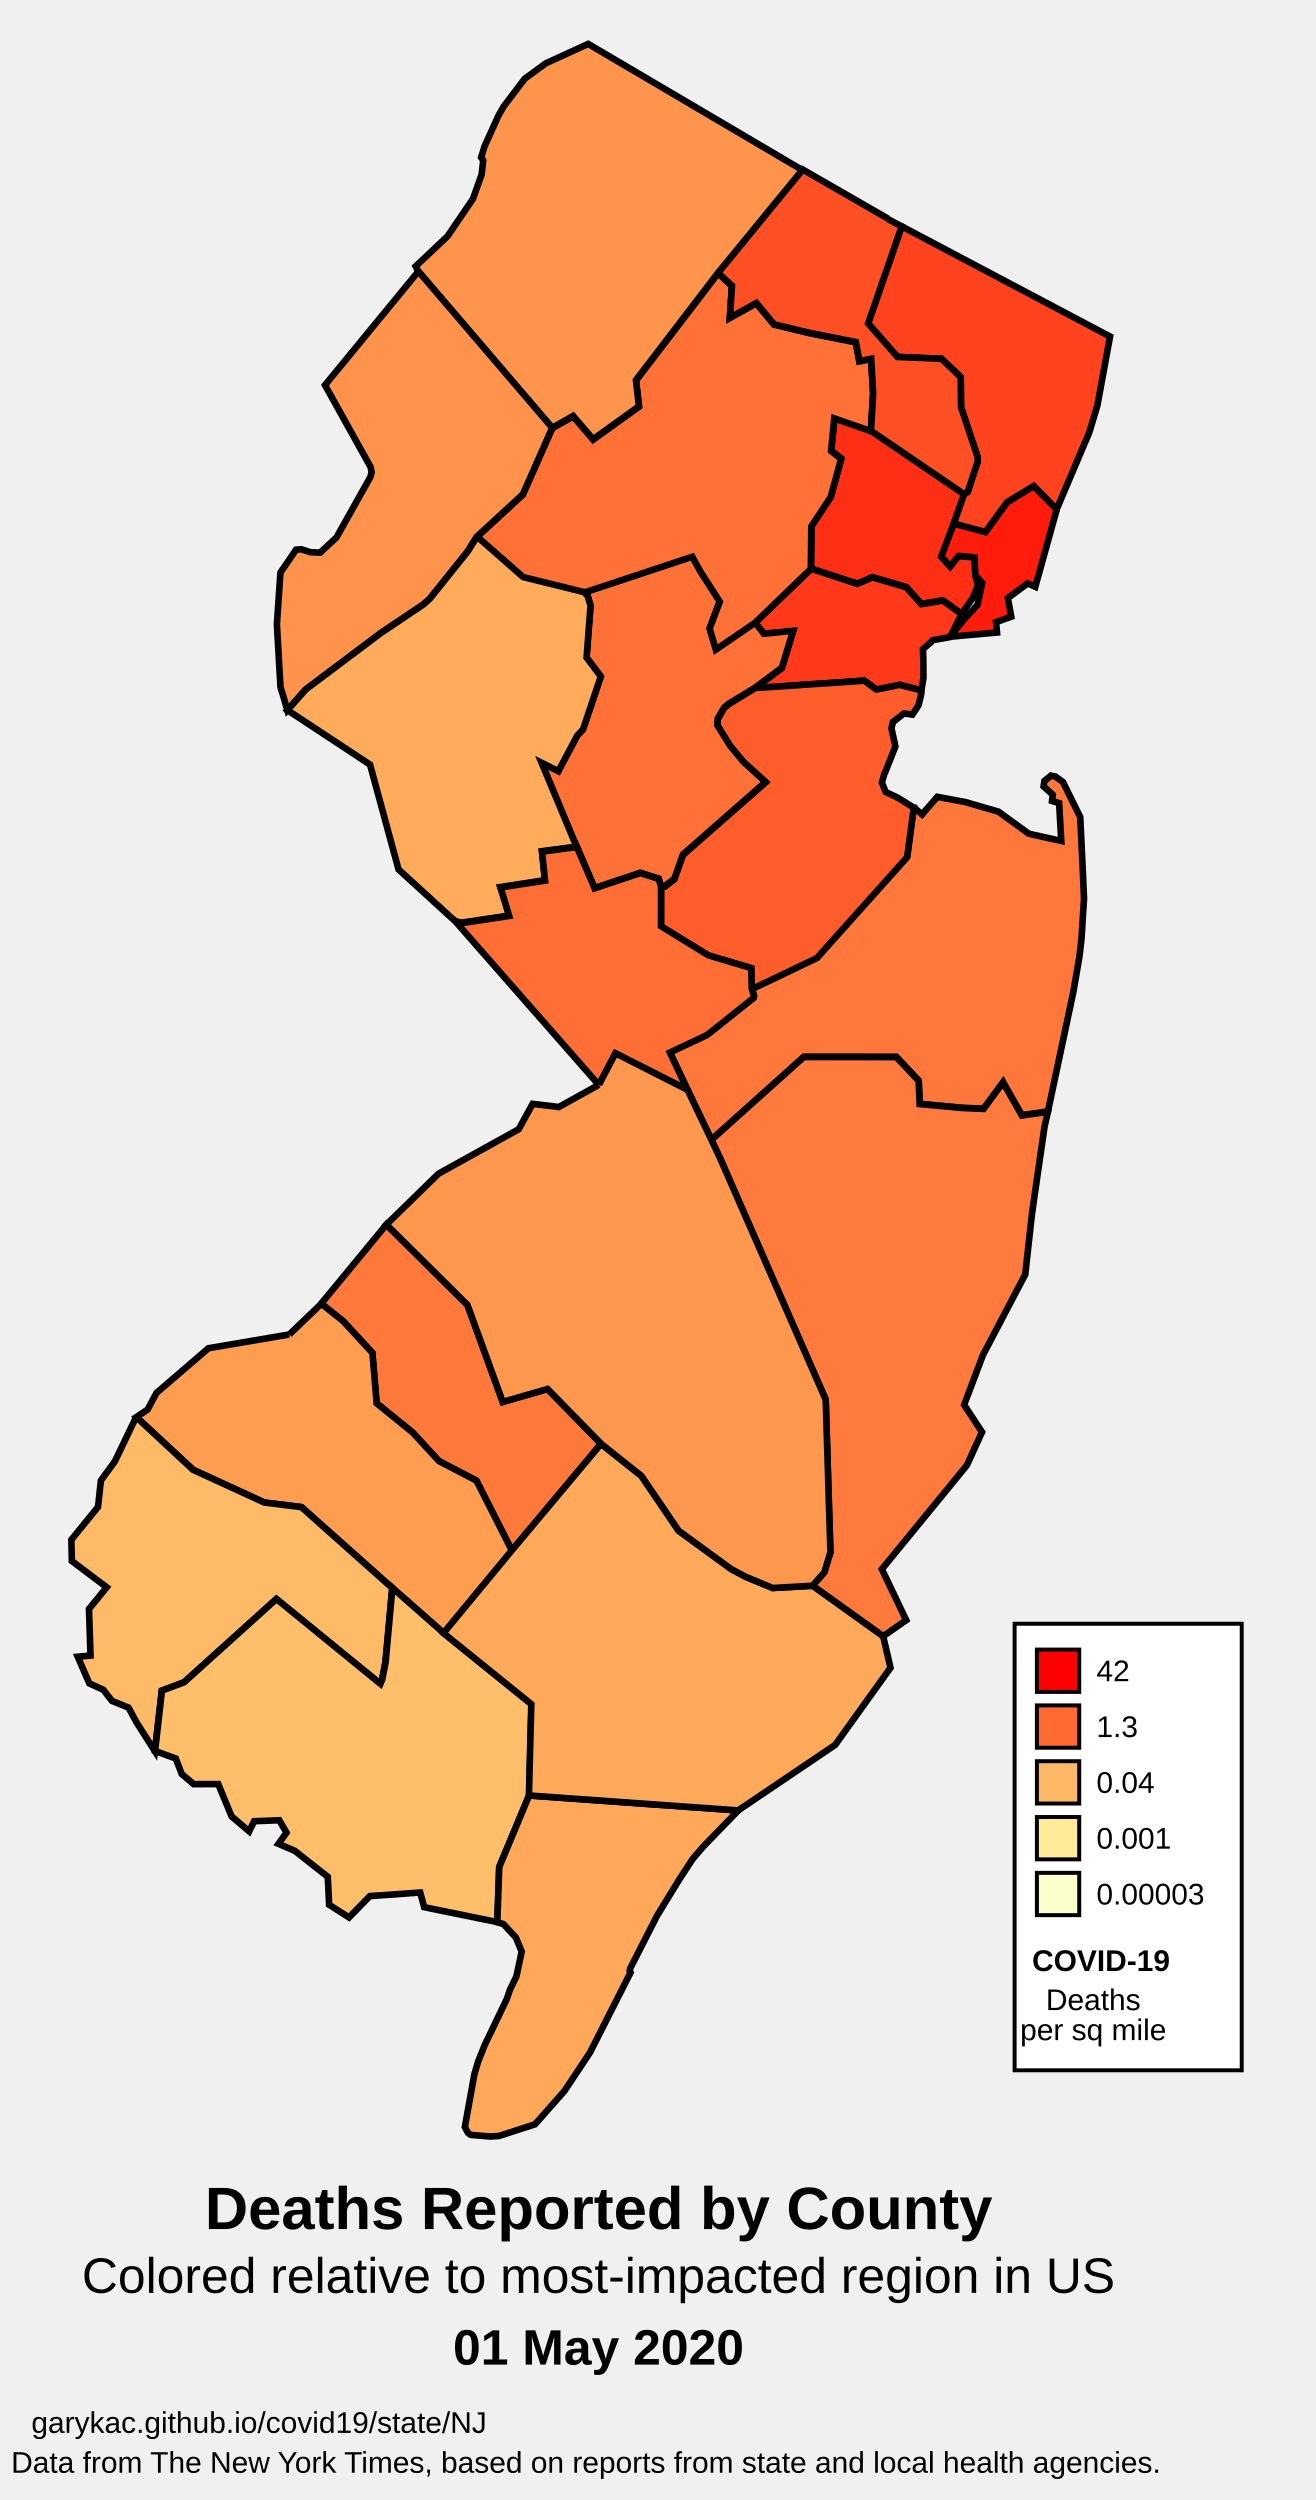
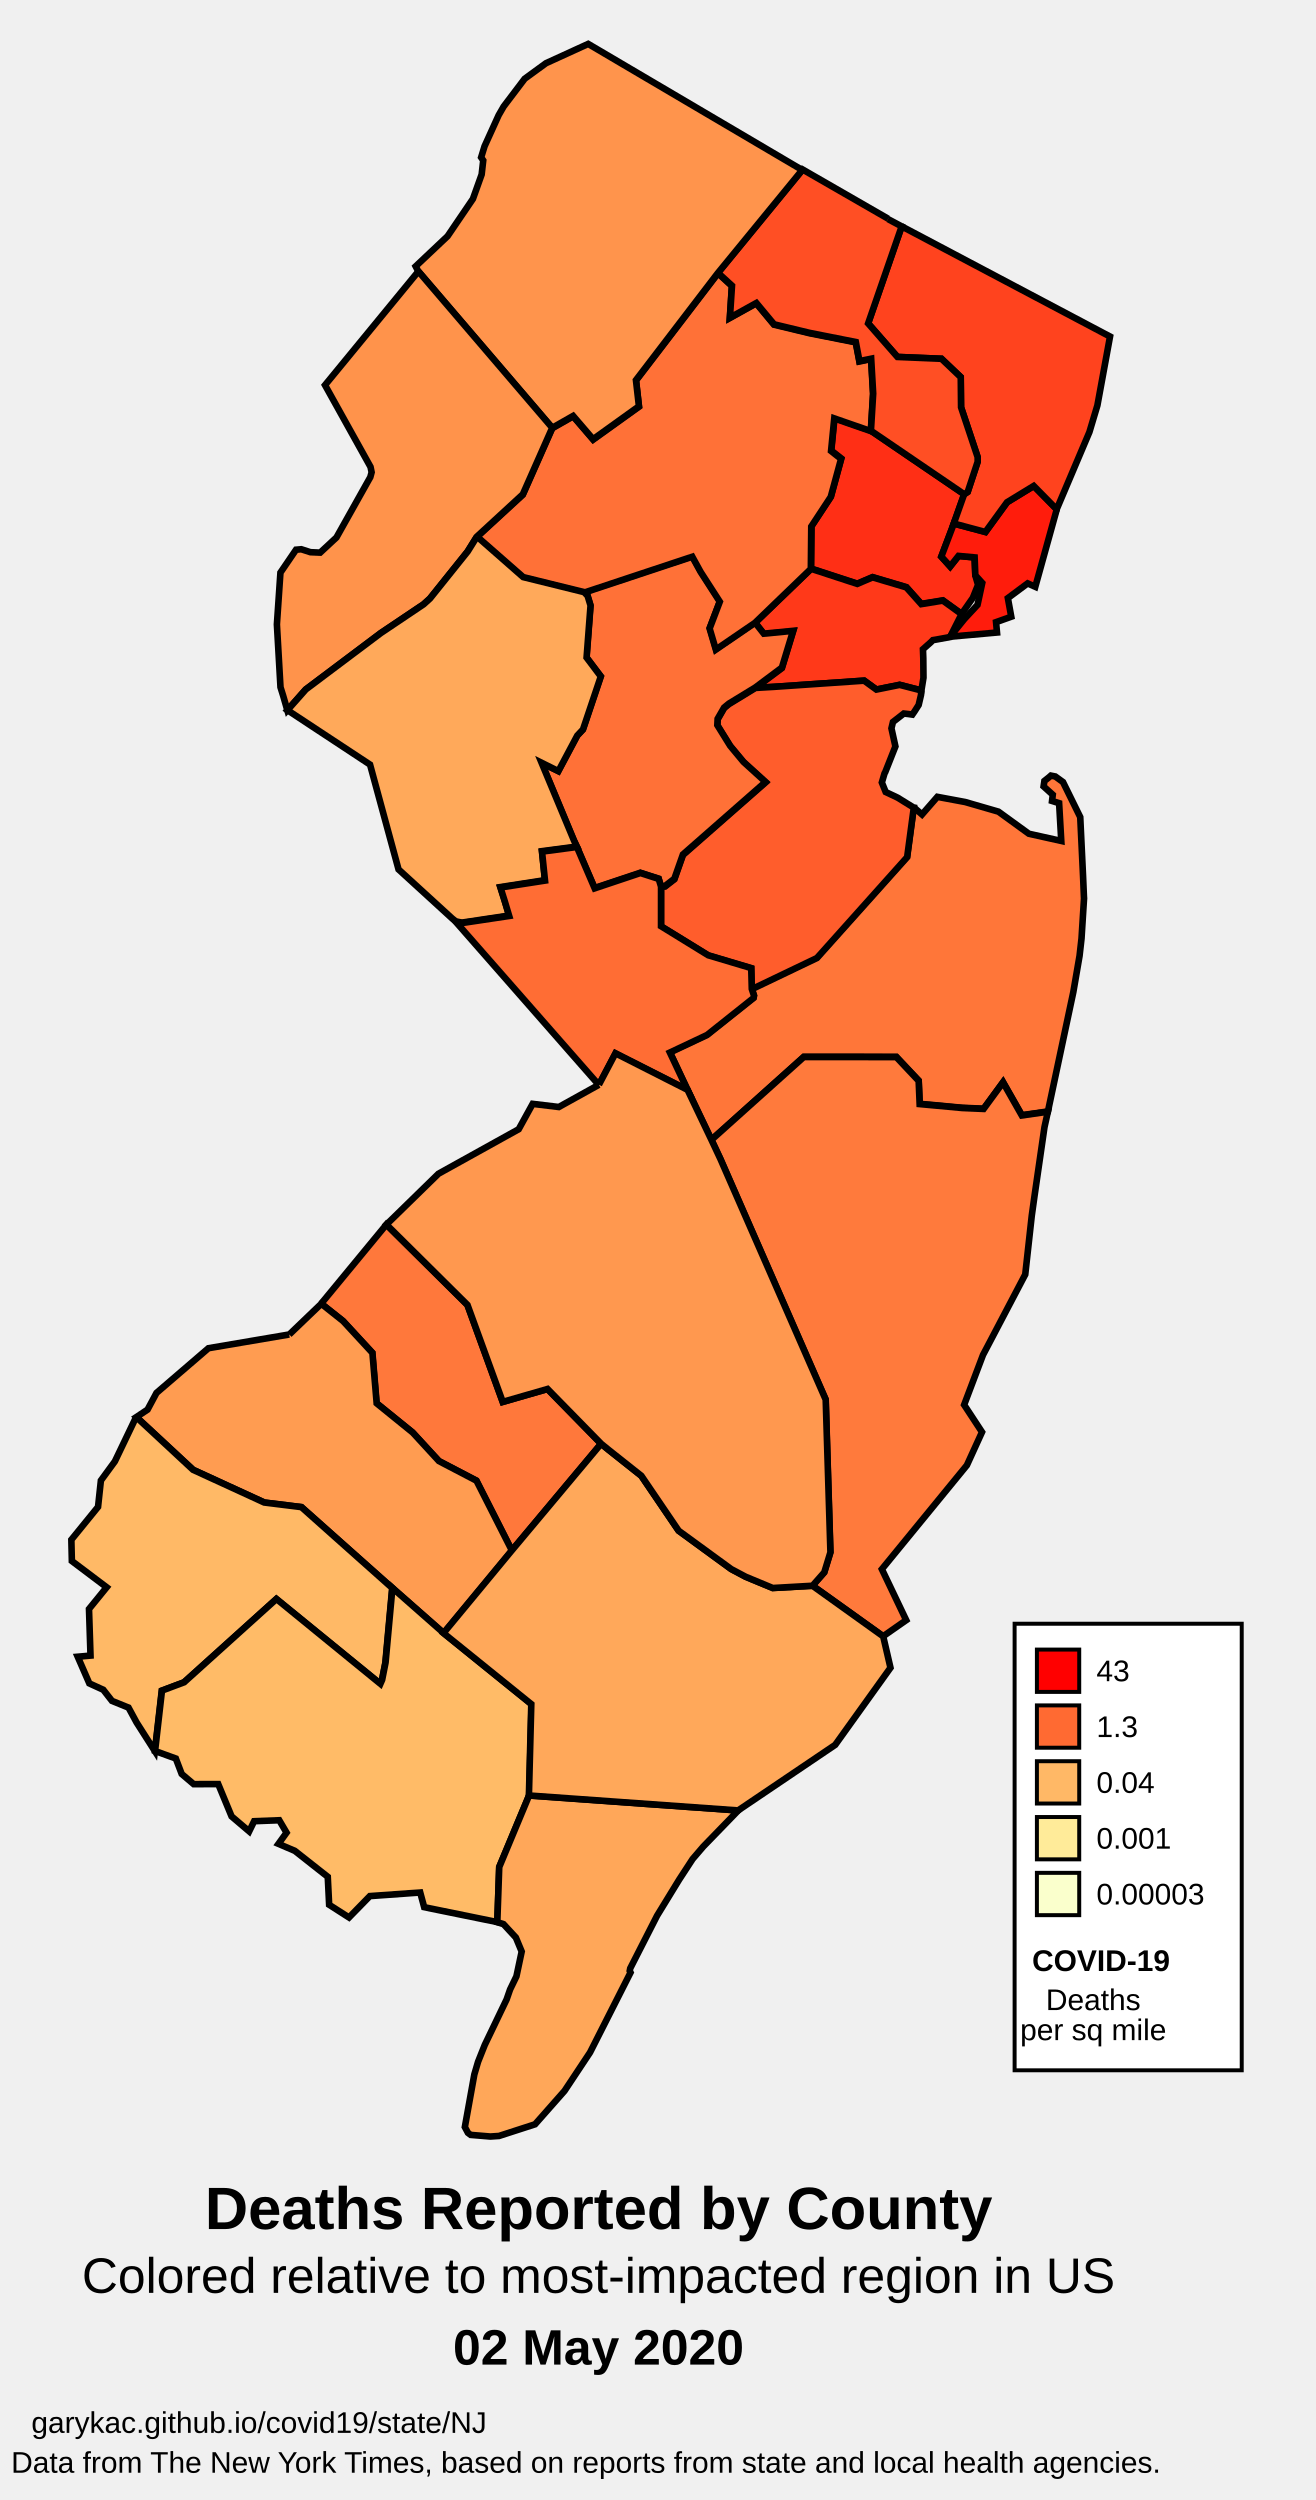
<svg xmlns="http://www.w3.org/2000/svg" width="330" height="627.07" version="1.0" id="svg2">
  <defs id="defs9439" />
  <style id="style6">
  #counties {fill:#d0d0d0;stroke:#000;stroke-width:.178;} 
  #borders {fill:none;stroke:#221e1f;stroke-width:.891;} 
  #separator {fill:none;stroke:#a9a9a9;stroke-width:2.318;}
  #legend-1 {fill:#ff0000;}
  #legend-2 {fill:#ff6a32;}
  #legend-3 {fill:#ffb866;}
  #legend-4 {fill:#ffeb99;}
  #legend-5 {fill:#faffcc;}
  #c34041 {fill:#ff934b;}
-   #c34039 {fill:#ff391a;}
-   #c34019 {fill:#ffab5c;}
-   #c34011 {fill:#ffbe6a;}
+   #c34039 {fill:#ff3919;}
+   #c34019 {fill:#ffa95a;}
+   #c34011 {fill:#ffbb67;}
  #c34013 {fill:#ff2f15;}
-   #c34015 {fill:#ff9d51;}
+   #c34015 {fill:#ff9c51;}
  #c34017 {fill:#ff1c0c;}
-   #c34009 {fill:#ffa859;}
+   #c34009 {fill:#ffa759;}
  #c34003 {fill:#ff431e;}
-   #c34001 {fill:#ffa95a;}
-   #c34007 {fill:#ff793b;}
+   #c34001 {fill:#ffa85a;}
+   #c34007 {fill:#ff783b;}
  #c34005 {fill:#ff984f;}
-   #c34021 {fill:#ff6e35;}
-   #c34025 {fill:#ff773a;}
-   #c34037 {fill:#ff954c;}
+   #c34021 {fill:#ff6d34;}
+   #c34025 {fill:#ff7639;}
+   #c34037 {fill:#ff944c;}
  #c34035 {fill:#ff7137;}
-   #c34033 {fill:#ffba67;}
-   #c34031 {fill:#ff5025;}
-   #c34023 {fill:#ff5e2c;}
+   #c34033 {fill:#ffb966;}
+   #c34031 {fill:#ff4f24;}
+   #c34023 {fill:#ff5d2c;}
  #c34027 {fill:#ff7137;}
  #c34029 {fill:#ff7a3c;}
 </style>
  <g id="layer1" style="display:inline" transform="translate(0,1.0703125e-5)">
    <g id="g10509" transform="translate(-622.3246,8.460373)">
      <rect y="398.82" x="876.817" height="112.008" width="56.966" id="rect10421" style="fill:#ffffff;fill-opacity:1;stroke:#000000;stroke-width:1;stroke-linecap:round;stroke-linejoin:miter;stroke-miterlimit:4;stroke-dasharray:none;stroke-dashoffset:0;stroke-opacity:1" />
      <rect y="405.301" x="882.409" height="10.615" width="10.615" id="legend-1" style="stroke:#000000;stroke-width:1" />
      <rect style="stroke:#000000;stroke-width:1" id="legend-2" width="10.615" height="10.615" x="882.409" y="419.301" />
      <rect y="433.301" x="882.409" height="10.615" width="10.615" id="legend-3" style="stroke:#000000;stroke-width:1" />
      <rect style="stroke:#000000;stroke-width:1" id="legend-4" width="10.615" height="10.615" x="882.409" y="447.301" />
      <rect y="461.301" x="882.409" height="10.615" width="10.615" id="legend-5" style="stroke:#000000;stroke-width:1" />
      <text id="text10456" y="413.239" x="897.338" style="font-style:normal;font-weight:normal;font-size:7.5px;line-height:125%;font-family:sans-serif;letter-spacing:0px;word-spacing:0px;fill:#000000;fill-opacity:1;stroke:none;stroke-width:1px;stroke-linecap:butt;stroke-linejoin:miter;stroke-opacity:1" xml:space="preserve">
-         <tspan style="font-style:normal;font-variant:normal;font-weight:normal;font-stretch:normal;font-family:Arial;-inkscape-font-specification:Arial" y="413.239" x="897.338" id="tspan10458">42</tspan>
+         <tspan style="font-style:normal;font-variant:normal;font-weight:normal;font-stretch:normal;font-family:Arial;-inkscape-font-specification:Arial" y="413.239" x="897.338" id="tspan10458">43</tspan>
      </text>
      <text xml:space="preserve" style="font-style:normal;font-weight:normal;font-size:7.5px;line-height:125%;font-family:sans-serif;letter-spacing:0px;word-spacing:0px;fill:#000000;fill-opacity:1;stroke:none;stroke-width:1px;stroke-linecap:butt;stroke-linejoin:miter;stroke-opacity:1" x="897.338" y="427.239" id="text10460">
        <tspan id="tspan10462" x="897.338" y="427.239" style="font-style:normal;font-variant:normal;font-weight:normal;font-stretch:normal;font-family:Arial;-inkscape-font-specification:Arial">1.3</tspan>
      </text>
      <text id="text10464" y="441.239" x="897.338" style="font-style:normal;font-weight:normal;font-size:7.5px;line-height:125%;font-family:sans-serif;letter-spacing:0px;word-spacing:0px;fill:#000000;fill-opacity:1;stroke:none;stroke-width:1px;stroke-linecap:butt;stroke-linejoin:miter;stroke-opacity:1" xml:space="preserve">
        <tspan style="font-style:normal;font-variant:normal;font-weight:normal;font-stretch:normal;font-family:Arial;-inkscape-font-specification:Arial" y="441.239" x="897.338" id="tspan10466">0.04</tspan>
      </text>
      <text xml:space="preserve" style="font-style:normal;font-weight:normal;font-size:7.5px;line-height:125%;font-family:sans-serif;letter-spacing:0px;word-spacing:0px;fill:#000000;fill-opacity:1;stroke:none;stroke-width:1px;stroke-linecap:butt;stroke-linejoin:miter;stroke-opacity:1" x="897.338" y="455.239" id="text10468">
        <tspan id="tspan10470" x="897.338" y="455.239" style="font-style:normal;font-variant:normal;font-weight:normal;font-stretch:normal;font-family:Arial;-inkscape-font-specification:Arial">0.001</tspan>
      </text>
      <text id="text10472" y="469.239" x="897.338" style="font-style:normal;font-weight:normal;font-size:7.5px;line-height:125%;font-family:sans-serif;letter-spacing:0px;word-spacing:0px;fill:#000000;fill-opacity:1;stroke:none;stroke-width:1px;stroke-linecap:butt;stroke-linejoin:miter;stroke-opacity:1" xml:space="preserve">
        <tspan style="font-style:normal;font-variant:normal;font-weight:normal;font-stretch:normal;font-family:Arial;-inkscape-font-specification:Arial" y="469.239" x="897.338" id="tspan10474">0.00003</tspan>
      </text>
      <g transform="translate(0,-2.192453)" id="g10492">
        <text xml:space="preserve" style="font-style:normal;font-weight:normal;font-size:7.5px;line-height:125%;font-family:sans-serif;text-align:center;letter-spacing:0px;word-spacing:0px;text-anchor:middle;fill:#000000;fill-opacity:1;stroke:none;stroke-width:1px;stroke-linecap:butt;stroke-linejoin:miter;stroke-opacity:1" x="905.319" y="497.919" id="text10480">
          <tspan id="tspan10482" x="905.319" y="497.919" style="font-style:normal;font-variant:normal;font-weight:normal;font-stretch:normal;font-family:Arial;-inkscape-font-specification:Arial;text-align:center;text-anchor:middle">Deaths</tspan>
        </text>
        <text id="text10484" y="505.458" x="905.319" style="font-style:normal;font-weight:normal;font-size:7.5px;line-height:125%;font-family:sans-serif;text-align:center;letter-spacing:0px;word-spacing:0px;text-anchor:middle;fill:#000000;fill-opacity:1;stroke:none;stroke-width:1px;stroke-linecap:butt;stroke-linejoin:miter;stroke-opacity:1" xml:space="preserve">
          <tspan style="font-style:normal;font-variant:normal;font-weight:normal;font-stretch:normal;font-family:Arial;-inkscape-font-specification:Arial;text-align:center;text-anchor:middle" y="505.458" x="905.319" id="tspan10486">per sq mile</tspan>
        </text>
      </g>
      <text id="text10488" y="485.919" x="905.319" style="font-style:normal;font-weight:normal;font-size:7.5px;line-height:125%;font-family:sans-serif;text-align:center;letter-spacing:0px;word-spacing:0px;text-anchor:middle;fill:#000000;fill-opacity:1;stroke:none;stroke-width:1px;stroke-linecap:butt;stroke-linejoin:miter;stroke-opacity:1" xml:space="preserve">
        <tspan style="font-style:normal;font-variant:normal;font-weight:bold;font-stretch:normal;font-family:Arial;-inkscape-font-specification:'Arial Bold';text-align:center;text-anchor:middle" y="485.919" x="905.319" id="tspan10490">COVID-19</tspan>
      </text>
    </g>
    <text xml:space="preserve" style="font-style:normal;font-weight:normal;font-size:7.5px;line-height:125%;font-family:sans-serif;text-align:center;letter-spacing:0px;word-spacing:0px;text-anchor:middle;fill:#000000;fill-opacity:1;stroke:none;stroke-width:1px;stroke-linecap:butt;stroke-linejoin:miter;stroke-opacity:1" x="151.849" y="620.237" id="text10498">
      <tspan id="tspan10500" x="151.849" y="620.237" style="font-style:normal;font-variant:normal;font-weight:normal;font-stretch:normal;font-family:Arial;-inkscape-font-specification:Arial;text-align:center;text-anchor:middle">Data from The New York Times, based on reports from state and local health agencies.</tspan>
    </text>
    <g id="g10510" transform="translate(-504.6264,0.4679467)">
      <text xml:space="preserve" style="font-style:normal;font-weight:normal;font-size:7.5px;line-height:125%;font-family:sans-serif;text-align:center;letter-spacing:0px;word-spacing:0px;text-anchor:middle;fill:#000000;fill-opacity:1;stroke:none;stroke-width:1px;stroke-linecap:butt;stroke-linejoin:miter;stroke-opacity:1" x="661.613" y="558.64" id="text10502">
        <tspan id="tspan10504" x="661.613" y="558.64" style="font-style:normal;font-variant:normal;font-weight:bold;font-stretch:normal;font-size:15px;font-family:Arial;-inkscape-font-specification:'Arial Bold';text-align:center;text-anchor:middle">Deaths Reported by County</tspan>
      </text>
      <text id="text10506" y="574.64" x="661.57" style="font-style:normal;font-weight:normal;font-size:7.5px;line-height:125%;font-family:sans-serif;text-align:center;letter-spacing:0px;word-spacing:0px;text-anchor:middle;fill:#000000;fill-opacity:1;stroke:none;stroke-width:1px;stroke-linecap:butt;stroke-linejoin:miter;stroke-opacity:1" xml:space="preserve">
        <tspan style="font-style:normal;font-variant:normal;font-weight:normal;font-stretch:normal;font-size:12.5px;font-family:Arial;-inkscape-font-specification:Arial;text-align:center;text-anchor:middle" y="574.64" x="661.57" id="tspan10508">Colored relative to most-impacted region in US</tspan>
      </text>
      <text xml:space="preserve" style="font-style:normal;font-weight:normal;font-size:7.5px;line-height:125%;font-family:sans-serif;text-align:center;letter-spacing:0px;word-spacing:0px;text-anchor:middle;fill:#000000;fill-opacity:1;stroke:none;stroke-width:1px;stroke-linecap:butt;stroke-linejoin:miter;stroke-opacity:1" x="661.57" y="592.64" id="text10536">
-         <tspan id="tspan10538" x="661.57" y="592.64" style="font-style:normal;font-variant:normal;font-weight:bold;font-stretch:normal;font-size:12.5px;font-family:Arial;-inkscape-font-specification:'Arial Bold';text-align:center;text-anchor:middle">01 May 2020</tspan>
+         <tspan id="tspan10538" x="661.57" y="592.64" style="font-style:normal;font-variant:normal;font-weight:bold;font-stretch:normal;font-size:12.5px;font-family:Arial;-inkscape-font-specification:'Arial Bold';text-align:center;text-anchor:middle">02 May 2020</tspan>
      </text>
    </g>
    <text id="text10516" y="610.237" x="7.866" style="font-style:normal;font-weight:normal;font-size:7.5px;line-height:125%;font-family:sans-serif;text-align:end;letter-spacing:0px;word-spacing:0px;text-anchor:end;fill:#000000;fill-opacity:1;stroke:none;stroke-width:1px;stroke-linecap:butt;stroke-linejoin:miter;stroke-opacity:1" xml:space="preserve">
      <tspan style="font-style:normal;font-variant:normal;font-weight:normal;font-stretch:normal;font-family:Arial;-inkscape-font-specification:Arial;text-align:start;text-anchor:start" y="610.237" x="7.866" id="tspan10518">garykac.github.io/covid19/state/NJ</tspan>
    </text>
  </g>
  <g id="layer2" style="display:inline;fill:#fff;stroke:#000;stroke-width:.178;" transform="translate(0,1.0703125e-5)">
    <g id="g25761" transform="matrix(9.136597,1.812447,-1.812447,9.136597,-7596.108,-3365.373)">
      <path id="c34025" d="m 898.58,212.247 0.259,0.148 0.313,-0.546 0.762,-0.009 0.929,0.08 0.919,0.424 0.894,0.021 -0.255,-0.987 -0.198,-0.021 -0.014,-0.169 -0.286,-0.171 -0.007,-0.149 0.089,-0.105 0.055,-0.07 0.121,0 0.232,0.107 0.639,0.835 0.385,1.55 0.13,0.535 0.011,0.04 0.144,1.075 0.039,0.467 0.025,0.99 -0.045,3.287 -0.669,0.236 -0.669,-0.774 -0.374,0.802 -0.571,0.088 -1.144,0.119 -0.148,-0.609 -0.715,-0.51 -2.444,0.483 -2.007,2.676 -0.893,-1.196 -0.665,-0.901 0.891,-0.659 1.034,-1.221 0,-0.06 -0.095,-0.168 1.559,-1.166 1.854,-3.136 -0.084,-1.347" style="stroke:#000" />
      <path id="c34029" d="m 894.98,222.097 2.007,-2.676 2.444,-0.483 0.715,0.51 0.148,0.609 1.144,-0.119 0.571,-0.088 0.374,-0.802 0.669,0.774 0.669,-0.235 -0.009,0.426 0.098,1.879 0.03,0.523 0.136,1.59 -0.694,2.345 -0.237,1.418 0.615,0.626 -0.226,0.956 -1.701,3.19 0.91,1.219 -0.524,0.546 -2.134,-0.967 0.241,-0.415 0.057,-0.562 -0.925,-4.009 -4.042,-5.804 -0.337,-0.458" style="stroke:#000" />
      <path id="c34013" d="m 895.48,202.527 2.797,1.189 -0.121,0.829 -0.158,0.939 0.285,0.213 0.165,-0.321 0.434,-0.045 0.112,0.469 0.122,0.237 -0.07,0.371 -0.211,0.481 -0.566,-0.259 -0.552,0.206 -0.482,-0.364 -0.945,-0.088 -0.37,0.253 -1.3,-0.157 -0.211,-1.122 0.359,-0.884 0.074,-1.059 -0.306,-0.156 -0.086,-0.878 1.032,0.144" style="stroke:#000" />
      <path id="c34039" d="m 894.62,206.487 1.3,0.157 0.37,-0.253 0.945,0.088 0.482,0.364 0.552,-0.206 0.566,0.259 -0.186,0.666 -0.356,0.141 -0.08,0.03 -0.039,0.06 -0.176,0.232 0.056,0.236 0.107,0.515 0.012,0.346 -0.604,-0.034 -0.589,0.246 -0.371,-0.171 -2.349,0.636 -0.483,0.125 0.595,-0.661 0.103,-1.03 -0.758,0.228 -0.293,-0.251 1.196,-1.719" style="stroke:#000" />
      <path id="c34017" d="m 900.8,203.627 -0.162,2.161 -0.22,-0.05 -0.445,0.492 0.187,0.474 -0.373,0.223 0.079,0.269 -1.218,0.357 0.287,-0.545 0.272,-0.441 0.01,-0.602 -0.223,-0.167 -0.112,-0.469 -0.434,0.045 -0.165,0.321 -0.285,-0.213 0.158,-0.939 0.88,0.058 0.415,-0.899 0.62,-0.571 0.729,0.496" style="stroke:#000" />
      <path id="c34003" d="m 895.22,196.967 6.081,1.819 0.027,1.884 -0.071,0.747 -0.46,2.211 -0.729,-0.496 -0.62,0.571 -0.415,0.899 -0.88,-0.058 0.121,-0.829 0.08,-0.08 0.105,-0.85 -0.025,-0.122 -0.699,-1.228 -0.166,-0.795 -0.605,-0.384 -1.173,0.182 -0.95,-0.732 0.378,-2.739" style="stroke:#000" />
      <path id="c34023" d="m 898.17,209.117 0.016,0.129 -0.009,0.273 -0.076,0.195 -0.041,0.094 -0.112,0.006 -0.119,0.01 -0.242,0.28 -0.007,0.176 0.2,0.457 -0.135,0.737 -0.011,0.03 -0.023,0.257 0.151,0.231 0.343,0.086 0.471,0.176 0.01,0 0.084,1.347 -1.854,3.136 -1.559,1.166 -0.124,-0.548 -1.204,-0.114 -1.398,-0.52 -0.207,-1.046 0.105,-0.03 0.209,-0.241 0.099,-0.686 1.802,-2.349 -0.687,-0.414 -0.435,-0.353 -0.449,-0.481 -0.025,-0.168 0.112,-0.331 0.105,-0.129 0.617,-0.568 0.483,-0.125 2.349,-0.636 0.371,0.171 0.589,-0.246 0.604,0.034" style="stroke:#000" />
      <path id="c34035" d="m 893.42,208.197 0.293,0.251 0.758,-0.228 -0.103,1.03 -0.595,0.661 -0.617,0.568 -0.105,0.129 -0.112,0.331 0.025,0.168 0.449,0.481 0.435,0.353 0.687,0.414 -1.802,2.349 -0.099,0.686 -0.209,0.241 -0.105,0.03 -0.102,-0.191 -0.515,-0.06 -1.127,0.644 -0.69,-1.004 -0.107,-0.144 -1.263,-1.884 0.487,0.132 0.313,-1.038 0.119,-0.191 0.193,-1.494 -0.475,-0.424 -0.168,-1.395 -0.128,-0.24 -0.112,-0.08 2.676,-1.519 0.299,0.356 0.664,0.688 -0.129,0.761 0.275,0.524 0.891,-0.909" style="stroke:#000" />
      <path id="c34027" d="m 890.61,199.167 0.438,0.266 0.113,0.856 0.621,-0.526 0.58,0.47 0.98,0.04 1.272,0 0.196,0.485 0.297,-0.125 0.236,0.911 0.135,0.993 -1.032,-0.144 0.086,0.878 0.306,0.156 -0.074,1.059 -0.359,0.884 0.211,1.122 -1.196,1.719 -0.891,0.909 -0.275,-0.524 0.129,-0.761 -0.664,-0.688 -0.299,-0.356 -2.676,1.519 -1.688,-0.078 -1.431,-0.828 0.994,-1.361 0.429,-1.911 0.491,-0.425 0.65,0.51 1.038,-1.109 -0.216,-0.676 1.599,-3.251" style="stroke:#000" />
      <path id="c34031" d="m 894.82,196.847 0.401,0.121 -0.378,2.739 0.95,0.732 1.173,-0.182 0.605,0.384 0.166,0.795 0.699,1.228 0.025,0.122 -0.105,0.85 -0.08,0.08 -2.797,-1.189 -0.135,-0.993 -0.236,-0.911 -0.297,0.125 -0.196,-0.485 -1.272,0 -0.98,-0.04 -0.58,-0.47 -0.621,0.526 -0.113,-0.856 -0.438,-0.266 1.694,-3.173 2.516,0.852" style="stroke:#000" />
      <path id="c34037" d="m 892.3,195.997 -1.694,3.173 -1.599,3.251 0.216,0.676 -1.038,1.109 -0.65,-0.51 -0.491,0.425 -4.356,-3.432 -0.096,-0.119 0.685,-0.963 0.474,-1.118 0.103,-0.692 -0.032,-0.378 -0.071,-0.07 0.032,-0.313 0.209,-0.892 0.087,-0.257 0.41,-0.843 0.481,-0.522 1.014,-0.731 6.315,2.209" style="stroke:#000" />
      <path id="c34041" d="m 882.69,200.687 4.356,3.432 -0.429,1.911 -0.994,1.361 -0.166,0.44 -0.749,1.439 -0.137,0.185 -0.979,0.983 -1.688,1.884 -0.376,0.644 -0.187,-0.362 -0.114,-0.209 -0.424,-1.64 -0.178,-1.387 0.292,-0.686 0.136,-0.04 0.257,0.03 0.26,-0.04 0.351,-0.486 0.578,-1.771 0.009,-0.135 -0.057,-0.136 -1.631,-1.922 1.872,-3.496" style="stroke:#000" />
      <path id="c34019" d="m 885.63,207.387 1.431,0.828 1.688,0.078 0.112,0.08 0.128,0.24 0.168,1.395 0.475,0.424 -0.193,1.494 -0.119,0.191 -0.313,1.038 -0.487,-0.132 1.263,1.884 0.107,0.144 -0.896,0.304 0.231,0.75 -1.141,0.416 0.179,0.327 0.201,0.379 -1.211,0.435 -0.168,0 -0.114,-0.06 -1.671,-1.013 -1.302,-2.619 -2.466,-1.005 0.376,-0.644 1.688,-1.884 0.979,-0.983 0.137,-0.185 0.749,-1.439 0.166,-0.44" style="stroke:#000" />
      <path id="c34021" d="m 889.89,215.057 0.69,1.004 1.127,-0.644 0.515,0.06 0.102,0.191 0.207,1.046 1.398,0.52 1.204,0.114 0.124,0.548 0.095,0.168 0,0.06 -1.034,1.221 -0.891,0.659 0.665,0.901 -2.096,-0.588 -0.273,0.918 -4.636,-3.561 0.168,0 1.211,-0.435 -0.201,-0.379 -0.179,-0.327 1.141,-0.416 -0.231,-0.75 0.896,-0.304" style="stroke:#000" />
      <path id="c34007" d="m 885.53,228.467 1.309,-2.433 2.562,1.698 1.44,2.377 1.115,-0.576 1.705,1.167 -1.801,3.288 -1.304,-1.662 -1.094,-0.321 -0.843,-0.617 -1.105,-0.583 -0.377,-1.311 -0.94,-0.685 -0.667,-0.344" style="stroke:#000" />
      <path id="c34015" d="m 884.85,229.447 0.686,-0.981 0.667,0.344 0.94,0.685 0.377,1.311 1.105,0.583 0.843,0.617 1.094,0.321 1.304,1.662 -1.371,2.54 -1.592,-0.925 -2.823,-1.661 -1.006,0.073 -2.052,-0.491 -1.777,-1.097 0.256,-0.255 0.149,-0.489 1.138,-1.452 2.061,-0.786" style="stroke:#000" />
      <path id="c34033" d="m 881.24,232.427 1.777,1.097 2.052,0.491 1.006,-0.073 2.823,1.661 0.21,2.007 0,0.476 -0.025,0.113 -3.19,-1.696 -2.002,2.684 -0.542,0.336 0.134,1.632 -0.632,-0.66 -0.291,-0.351 -0.473,-0.091 -0.287,-0.248 -0.402,-0.095 -0.447,-0.644 0.332,-0.097 -0.284,-1.223 0.353,-0.666 -1.057,-0.511 -0.125,-0.56 0.533,-1.007 -0.063,-0.712 0.269,-0.578 0.329,-1.282" style="stroke:#000" />
      <path id="c34011" d="m 893.6,240.367 -0.413,2.044 0.238,1.466 -2.01,-0.011 -0.182,-0.367 -1.311,0.359 -0.439,0.674 -0.591,-0.232 -0.183,-0.731 -1.006,-0.513 -0.469,-0.099 0.155,-0.338 -0.258,-0.29 -0.658,0.157 -0.078,0.294 -0.543,-0.303 -0.522,-0.783 -0.648,0.13 -0.37,-0.206 -0.236,-0.377 -0.588,-0.09 -0.134,-1.632 0.542,-0.336 2.002,-2.684 3.19,1.696 0.025,-0.113 0,-0.476 -0.21,-2.007 1.592,0.925 2.692,1.415 0.416,2.426" style="stroke:#000" />
      <path id="c34009" d="m 893.6,240.367 5.604,-0.701 -0.733,1.134 -0.218,0.387 -0.248,0.617 -0.394,1.067 -0.433,1.53 0,0.07 0.007,0.01 0.023,0.03 -0.651,2.323 -0.472,1.148 -0.604,1.038 -0.891,0.497 -0.225,0.06 -0.53,0.06 -0.082,-0.04 -0.112,-0.137 -0.025,-1.437 0.032,-0.355 0.089,-0.481 0.339,-1.318 0.039,-0.28 0.099,-0.38 0.009,-0.682 -0.227,-0.339 -0.396,-0.289 -0.175,-0.02 -0.238,-1.466 0.413,-2.044" style="stroke:#000" />
      <path id="c34001" d="m 902.12,234.307 0.357,0.792 -1.056,2.326 -2.221,2.241 -5.604,0.701 -0.416,-2.426 -2.692,-1.415 1.371,-2.54 1.801,-3.288 0.242,0.128 0.986,0.507 1.273,1.255 1.59,0.738 0.426,0.128 0.77,0.154 1.038,-0.268 2.134,0.967" style="stroke:#000" />
      <path id="c34005" d="m 891.72,221.227 0.273,-0.918 2.096,0.588 0.893,1.196 0.337,0.458 4.042,5.804 0.925,4.009 -0.057,0.562 -0.241,0.415 -1.038,0.268 -0.77,-0.154 -0.426,-0.128 -1.59,-0.738 -1.273,-1.255 -0.986,-0.507 -0.242,-0.128 -1.705,-1.167 -1.115,0.576 -1.44,-2.377 -2.562,-1.698 1.109,-1.616 1.885,-1.595 0.236,-0.743 0.707,-0.054 0.942,-0.797" style="stroke:#000" />
    </g>
  </g>
</svg>
